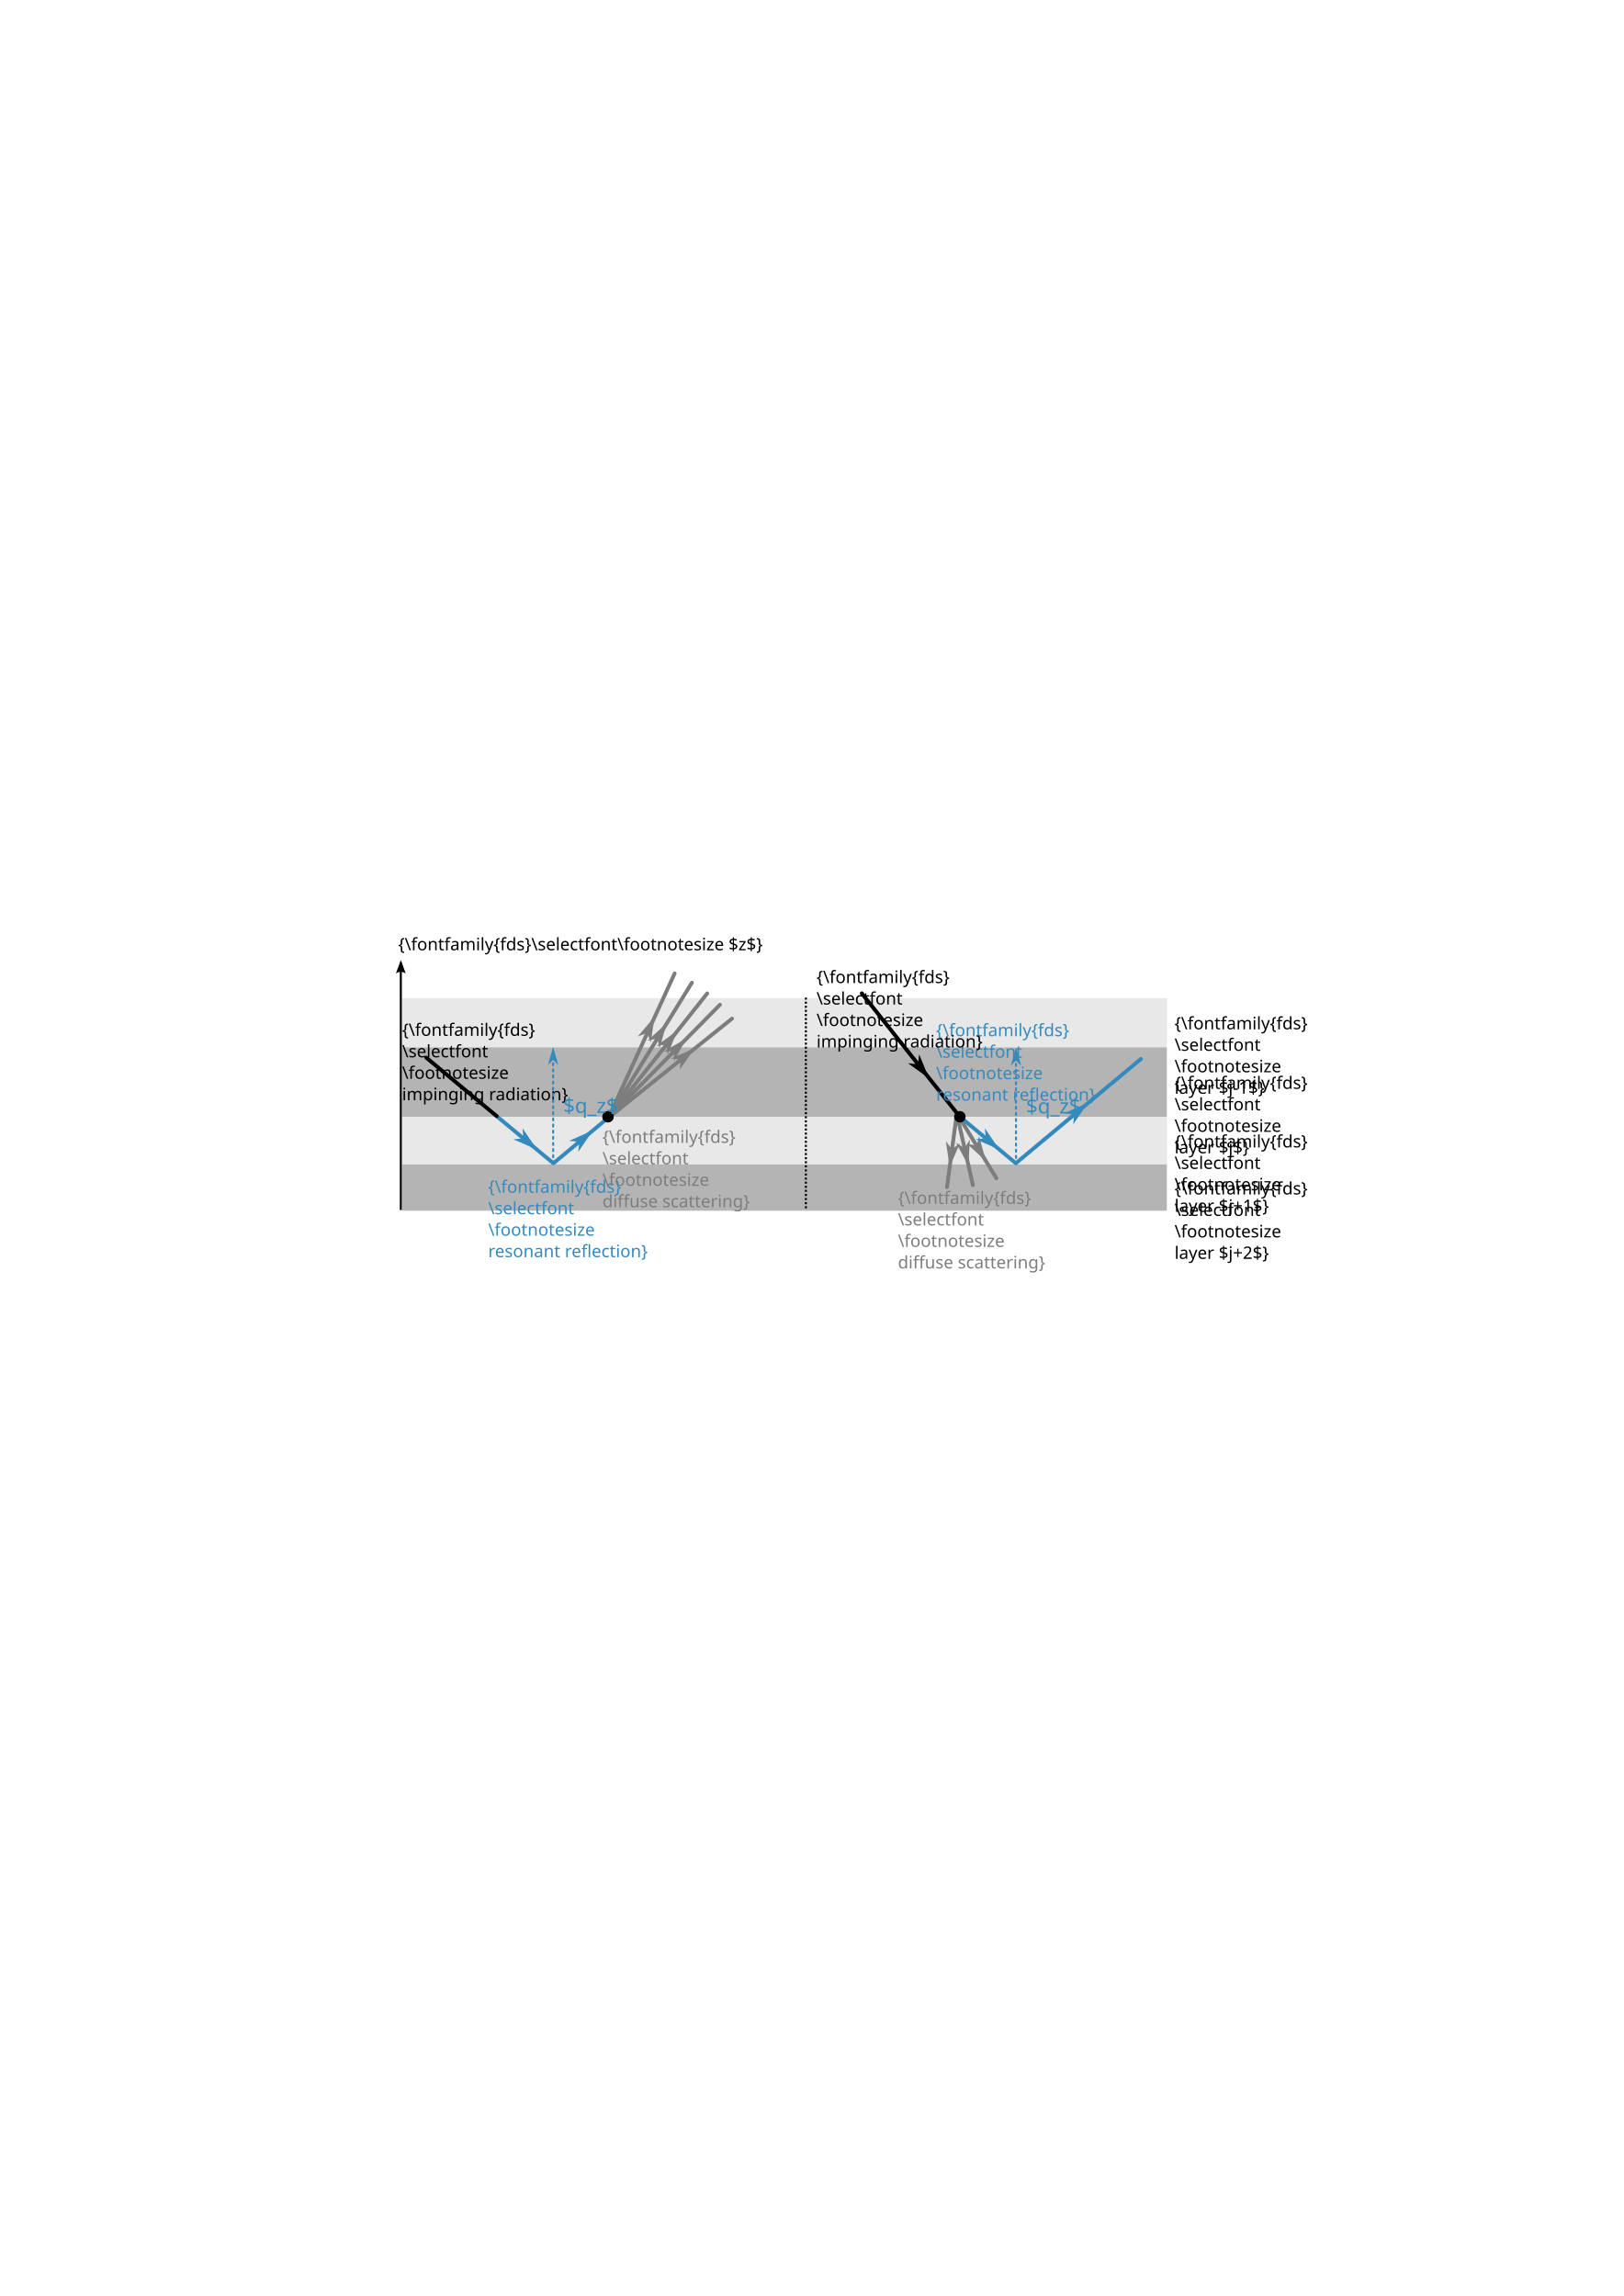
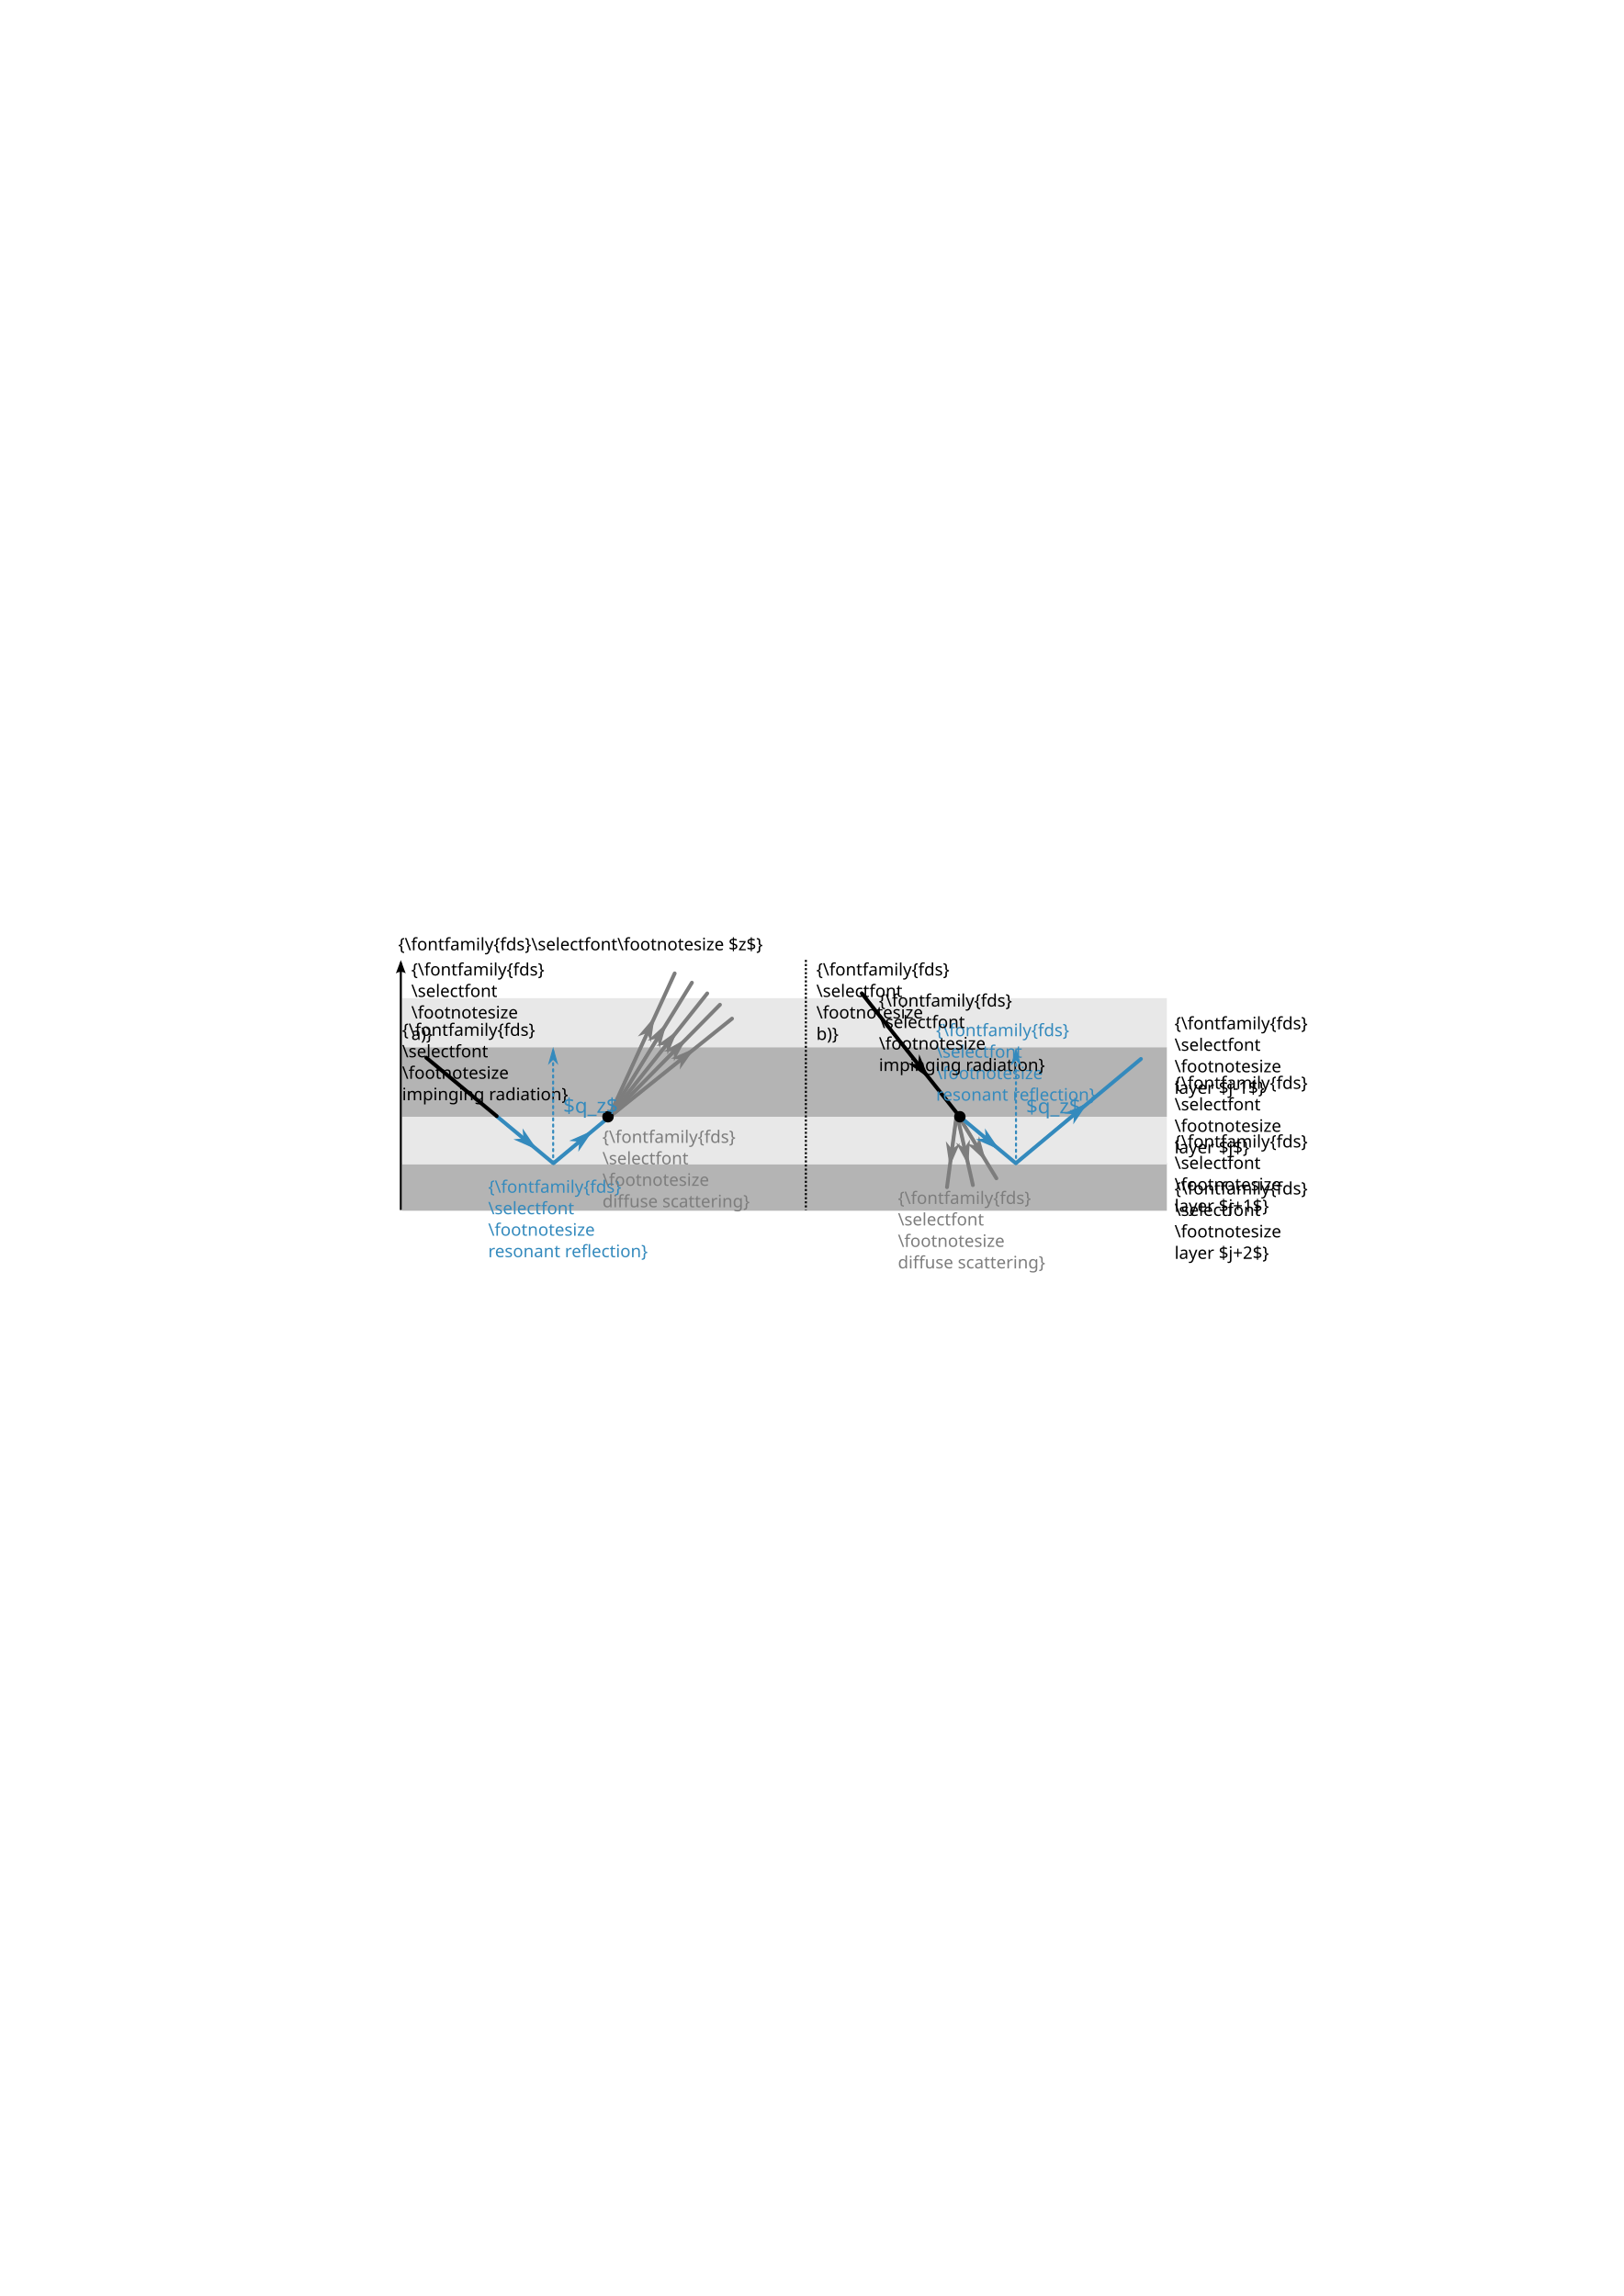
<svg xmlns="http://www.w3.org/2000/svg" width="210mm" height="297mm" id="svg4737" version="1.1">
  <defs id="defs4739">
    <marker style="overflow:visible" id="Arrow2Mstart" refX="0.0" refY="0.0" orient="auto">
      <path transform="scale(0.6) translate(0,0)" d="M 8.719,4.034 L -2.207,0.016 L 8.719,-4.002 C 6.973,-1.63 6.983,1.616 8.719,4.034 z " style="fill-rule:evenodd;stroke-width:0.625;stroke-linejoin:round" id="path3791" />
    </marker>
    <marker style="overflow:visible;" id="Arrow1Mend" refX="0.0" refY="0.0" orient="auto">
      <path transform="scale(0.4) rotate(180) translate(10,0)" style="fill-rule:evenodd;stroke:#000000;stroke-width:1.0pt;" d="M 0.0,0.0 L 5.0,-5.0 L -12.5,0.0 L 5.0,5.0 L 0.0,0.0 z " id="path3776" />
    </marker>
    <marker style="overflow:visible;" id="Arrow2Send" refX="0.0" refY="0.0" orient="auto">
      <path transform="scale(0.3) rotate(180) translate(-2.3,0)" d="M 8.719,4.034 L -2.207,0.016 L 8.719,-4.002 C 6.973,-1.63 6.983,1.616 8.719,4.034 z " style="fill-rule:evenodd;stroke-width:0.625;stroke-linejoin:round;" id="path3800" />
    </marker>
    <linearGradient id="linearGradient5473">
      <stop id="stop5475" offset="0" style="stop-color:#b4b4b4;stop-opacity:1;" />
      <stop id="stop5477" offset="1" style="stop-color:#646464;stop-opacity:0;" />
    </linearGradient>
    <linearGradient id="linearGradient5465">
      <stop id="stop5467" offset="0" style="stop-color:#646464;stop-opacity:1;" />
      <stop id="stop5469" offset="1" style="stop-color:#646464;stop-opacity:0;" />
    </linearGradient>
    <marker style="overflow:visible" id="StopM" refX="0.0" refY="0.0" orient="auto">
      <path transform="scale(0.4)" style="fill:none;fill-opacity:0.75;fill-rule:evenodd;stroke:#000000;stroke-width:1.0pt" d="M 0.0,5.65 L 0.0,-5.65" id="path4431" />
    </marker>
    <marker style="overflow:visible" id="StopS" refX="0.0" refY="0.0" orient="auto">
      <path transform="scale(0.2)" style="fill:none;fill-opacity:0.75;fill-rule:evenodd;stroke:#000000;stroke-width:1.0pt" d="M 0.0,5.65 L 0.0,-5.65" id="path4434" />
    </marker>
    <marker orient="auto" refY="0.0" refX="0.0" id="Arrow2Mend" style="overflow:visible;">
      <path id="path5670" style="fill-rule:evenodd;stroke-width:0.625;stroke-linejoin:round;" d="M 8.719,4.034 L -2.207,0.016 L 8.719,-4.002 C 6.973,-1.63 6.983,1.616 8.719,4.034 z " transform="scale(0.6) rotate(180) translate(0,0)" />
    </marker>
    <marker style="overflow:visible" id="TriangleOutL" refX="0.0" refY="0.0" orient="auto">
      <path transform="scale(0.8)" style="fill-rule:evenodd;stroke:#000000;stroke-width:1.0pt" d="M 5.77,0.0 L -2.88,5.0 L -2.88,-5.0 L 5.77,0.0 z " id="path5785" />
    </marker>
    <marker style="overflow:visible;" id="Arrow2Lend" refX="0.0" refY="0.0" orient="auto">
      <path transform="scale(1.1) rotate(180) translate(1,0)" d="M 8.719,4.034 L -2.207,0.016 L 8.719,-4.002 C 6.973,-1.63 6.983,1.616 8.719,4.034 z " style="fill-rule:evenodd;stroke-width:0.625;stroke-linejoin:round;" id="path5664" />
    </marker>
    <marker style="overflow:visible" id="Arrow1Mstart" refX="0.0" refY="0.0" orient="auto">
      <path transform="scale(0.4) translate(10,0)" style="fill-rule:evenodd;stroke:#000000;stroke-width:1.0pt" d="M 0.0,0.0 L 5.0,-5.0 L -12.5,0.0 L 5.0,5.0 L 0.0,0.0 z " id="path5649" />
    </marker>
    <marker orient="auto" refY="0" refX="0" id="Arrow1SstartZ" style="overflow:visible">
      <path id="path5296" d="M 0,0 5,-5 -12.5,0 5,5 0,0 z" style="fill:#a60628;fill-rule:evenodd;stroke:#a60628;stroke-width:1pt" transform="matrix(0.2,0,0,0.2,1.2,0)" />
    </marker>
    <marker orient="auto" refY="0" refX="0" id="Arrow1SstartZM" style="overflow:visible">
      <path id="path5308" d="M 0,0 5,-5 -12.5,0 5,5 0,0 z" style="stroke-width:1pt;stroke:#348abd;fill-rule:evenodd;fill:#348abd" transform="matrix(0.2,0,0,0.2,1.2,0)" />
    </marker>
    <marker orient="auto" refY="0" refX="0" id="Arrow1SstartZW" style="overflow:visible">
      <path id="path5448" d="M 0,0 5,-5 -12.5,0 5,5 0,0 z" style="stroke-width:1pt;stroke:#348abd;fill-rule:evenodd;fill:#348abd" transform="matrix(0.2,0,0,0.2,1.2,0)" />
    </marker>
    <marker orient="auto" refY="0" refX="0" id="Arrow1SstartZMV" style="overflow:visible">
      <path id="path5554" d="M 0,0 5,-5 -12.5,0 5,5 0,0 z" style="stroke:#a60628;stroke-width:1pt;fill:#a60628;fill-rule:evenodd" transform="matrix(0.2,0,0,0.2,1.2,0)" />
    </marker>
    <marker orient="auto" refY="0" refX="0" id="Arrow1SstartZp" style="overflow:visible">
      <path id="path5557" d="M 0,0 5,-5 -12.5,0 5,5 0,0 z" style="stroke-width:1pt;stroke:#348abd;fill-rule:evenodd;fill:#348abd" transform="matrix(0.2,0,0,0.2,1.2,0)" />
    </marker>
    <marker orient="auto" refY="0" refX="0" id="Arrow1SstartZMt" style="overflow:visible">
      <path id="path5560" d="M 0,0 5,-5 -12.5,0 5,5 0,0 z" style="stroke:#a60628;stroke-width:1pt;fill:#a60628;fill-rule:evenodd" transform="matrix(0.2,0,0,0.2,1.2,0)" />
    </marker>
    <marker orient="auto" refY="0" refX="0" id="Arrow1SstartZq" style="overflow:visible">
      <path id="path5563" d="M 0,0 5,-5 -12.5,0 5,5 0,0 z" style="stroke-width:1pt;stroke:#348abd;fill-rule:evenodd;fill:#348abd" transform="matrix(0.2,0,0,0.2,1.2,0)" />
    </marker>
    <marker style="overflow:visible" id="Arrow1Mstartj" refX="0.0" refY="0.0" orient="auto">
      <path transform="scale(0.4) translate(10,0)" style="stroke:#a60628;stroke-width:1.0pt;fill:#a60628;fill-rule:evenodd" d="M 0.0,0.0 L 5.0,-5.0 L -12.5,0.0 L 5.0,5.0 L 0.0,0.0 z " id="path9540" />
    </marker>
    <marker style="overflow:visible" id="Arrow1MstartS" refX="0.0" refY="0.0" orient="auto">
      <path transform="scale(0.4) translate(10,0)" style="stroke:#a60628;stroke-width:1.0pt;fill:#a60628;fill-rule:evenodd" d="M 0.0,0.0 L 5.0,-5.0 L -12.5,0.0 L 5.0,5.0 L 0.0,0.0 z " id="path10669" />
    </marker>
    <marker style="overflow:visible" id="Arrow1MstartSQ" refX="0.0" refY="0.0" orient="auto">
      <path transform="scale(0.4) translate(10,0)" style="fill-rule:evenodd;stroke:#348abd;stroke-width:1.0pt;fill:#348abd" d="M 0.0,0.0 L 5.0,-5.0 L -12.5,0.0 L 5.0,5.0 L 0.0,0.0 z " id="path10838" />
    </marker>
    <marker style="overflow:visible" id="Arrow1MstartSw" refX="0.0" refY="0.0" orient="auto">
      <path transform="scale(0.4) translate(10,0)" style="fill-rule:evenodd;stroke:#348abd;stroke-width:1.0pt;fill:#348abd" d="M 0.0,0.0 L 5.0,-5.0 L -12.5,0.0 L 5.0,5.0 L 0.0,0.0 z " id="path10977" />
    </marker>
    <marker style="overflow:visible" id="Arrow1MstartSQw" refX="0.0" refY="0.0" orient="auto">
      <path transform="scale(0.4) translate(10,0)" style="stroke:#a60628;stroke-width:1.0pt;fill:#a60628;fill-rule:evenodd" d="M 0.0,0.0 L 5.0,-5.0 L -12.5,0.0 L 5.0,5.0 L 0.0,0.0 z " id="path11154" />
    </marker>
    <marker style="overflow:visible" id="Arrow1MstartSwe" refX="0.0" refY="0.0" orient="auto">
      <path transform="scale(0.4) translate(10,0)" style="stroke:#a60628;stroke-width:1.0pt;fill:#a60628;fill-rule:evenodd" d="M 0.0,0.0 L 5.0,-5.0 L -12.5,0.0 L 5.0,5.0 L 0.0,0.0 z " id="path11157" />
    </marker>
    <marker style="overflow:visible" id="Arrow1MstartS2" refX="0.0" refY="0.0" orient="auto">
      <path transform="scale(0.4) translate(10,0)" style="fill-rule:evenodd;stroke:#348abd;stroke-width:1.0pt;fill:#348abd" d="M 0.0,0.0 L 5.0,-5.0 L -12.5,0.0 L 5.0,5.0 L 0.0,0.0 z " id="path11319" />
    </marker>
    <marker style="overflow:visible" id="Arrow1MstartSU" refX="0.0" refY="0.0" orient="auto">
      <path transform="scale(0.4) translate(10,0)" style="fill-rule:evenodd;stroke:#348abd;stroke-width:1.0pt;fill:#348abd" d="M 0.0,0.0 L 5.0,-5.0 L -12.5,0.0 L 5.0,5.0 L 0.0,0.0 z " id="path11322" />
    </marker>
    <marker style="overflow:visible" id="Arrow1MstartSwe-5" refX="0" refY="0" orient="auto">
      <path transform="matrix(0.4,0,0,0.4,4,0)" style="fill:#a60628;fill-rule:evenodd;stroke:#a60628;stroke-width:1pt" d="M 0,0 5,-5 -12.5,0 5,5 0,0 z" id="path11157-5" />
    </marker>
    <marker style="overflow:visible" id="Arrow1MstartSwz" refX="0.0" refY="0.0" orient="auto">
      <path transform="scale(0.4) translate(10,0)" style="stroke:#000000;stroke-width:1.0pt;fill:#000000;fill-rule:evenodd" d="M 0.0,0.0 L 5.0,-5.0 L -12.5,0.0 L 5.0,5.0 L 0.0,0.0 z " id="path4773" />
    </marker>
    <marker style="overflow:visible" id="Arrow1MstartSwE" refX="0.0" refY="0.0" orient="auto">
      <path transform="scale(0.4) translate(10,0)" style="stroke:#000000;stroke-width:1.0pt;fill:#000000;fill-rule:evenodd" d="M 0.0,0.0 L 5.0,-5.0 L -12.5,0.0 L 5.0,5.0 L 0.0,0.0 z " id="path4776" />
    </marker>
    <marker style="overflow:visible" id="Arrow1MstartSwzt" refX="0.0" refY="0.0" orient="auto">
      <path transform="scale(0.4) translate(10,0)" style="fill-rule:evenodd;stroke:#7d7d7d;stroke-width:1.0pt;fill:#7d7d7d" d="M 0.0,0.0 L 5.0,-5.0 L -12.5,0.0 L 5.0,5.0 L 0.0,0.0 z " id="path5037" />
    </marker>
    <marker style="overflow:visible" id="Arrow1MstartSwEw" refX="0.0" refY="0.0" orient="auto">
      <path transform="scale(0.4) translate(10,0)" style="fill-rule:evenodd;stroke:#7d7d7d;stroke-width:1.0pt;fill:#7d7d7d" d="M 0.0,0.0 L 5.0,-5.0 L -12.5,0.0 L 5.0,5.0 L 0.0,0.0 z " id="path5040" />
    </marker>
    <marker style="overflow:visible" id="Arrow1MstartSL" refX="0.0" refY="0.0" orient="auto">
      <path transform="scale(0.4) translate(10,0)" style="fill-rule:evenodd;stroke:#000000;stroke-width:1.0pt;fill:#000000" d="M 0.0,0.0 L 5.0,-5.0 L -12.5,0.0 L 5.0,5.0 L 0.0,0.0 z " id="path5323" />
    </marker>
    <marker style="overflow:visible" id="Arrow1MstartSLQ" refX="0.0" refY="0.0" orient="auto">
      <path transform="scale(0.4) translate(10,0)" style="stroke:#7d7d7d;stroke-width:1.0pt;fill:#7d7d7d;fill-rule:evenodd" d="M 0.0,0.0 L 5.0,-5.0 L -12.5,0.0 L 5.0,5.0 L 0.0,0.0 z " id="path5622" />
    </marker>
    <marker style="overflow:visible" id="Arrow1MstartSLr" refX="0.0" refY="0.0" orient="auto">
      <path transform="scale(0.4) translate(10,0)" style="stroke:#7d7d7d;stroke-width:1.0pt;fill:#7d7d7d;fill-rule:evenodd" d="M 0.0,0.0 L 5.0,-5.0 L -12.5,0.0 L 5.0,5.0 L 0.0,0.0 z " id="path5625" />
    </marker>
    <marker style="overflow:visible" id="Arrow1MstartSLg" refX="0.0" refY="0.0" orient="auto">
      <path transform="scale(0.4) translate(10,0)" style="stroke:#7d7d7d;stroke-width:1.0pt;fill:#7d7d7d;fill-rule:evenodd" d="M 0.0,0.0 L 5.0,-5.0 L -12.5,0.0 L 5.0,5.0 L 0.0,0.0 z " id="path5628" />
    </marker>
    <marker style="overflow:visible" id="Arrow1MstartSLt" refX="0.0" refY="0.0" orient="auto">
      <path transform="scale(0.4) translate(10,0)" style="stroke:#7d7d7d;stroke-width:1.0pt;fill:#7d7d7d;fill-rule:evenodd" d="M 0.0,0.0 L 5.0,-5.0 L -12.5,0.0 L 5.0,5.0 L 0.0,0.0 z " id="path5896" />
    </marker>
    <marker style="overflow:visible" id="Arrow1MstartSwU" refX="0.0" refY="0.0" orient="auto">
      <path transform="scale(0.4) translate(10,0)" style="stroke:#7d7d7d;stroke-width:1.0pt;fill:#7d7d7d;fill-rule:evenodd" d="M 0.0,0.0 L 5.0,-5.0 L -12.5,0.0 L 5.0,5.0 L 0.0,0.0 z " id="path6223" />
    </marker>
    <marker style="overflow:visible" id="Arrow1MstartSwT" refX="0.0" refY="0.0" orient="auto">
      <path transform="scale(0.4) translate(10,0)" style="stroke:#7d7d7d;stroke-width:1.0pt;fill:#7d7d7d;fill-rule:evenodd" d="M 0.0,0.0 L 5.0,-5.0 L -12.5,0.0 L 5.0,5.0 L 0.0,0.0 z " id="path6226" />
    </marker>
    <marker style="overflow:visible" id="Arrow1MstartSwm" refX="0.0" refY="0.0" orient="auto">
      <path transform="scale(0.4) translate(10,0)" style="stroke:#7d7d7d;stroke-width:1.0pt;fill:#7d7d7d;fill-rule:evenodd" d="M 0.0,0.0 L 5.0,-5.0 L -12.5,0.0 L 5.0,5.0 L 0.0,0.0 z " id="path6229" />
    </marker>
    <marker style="overflow:visible" id="Arrow1MstartSwEK" refX="0.0" refY="0.0" orient="auto">
      <path transform="scale(0.4) translate(10,0)" style="stroke:#7d7d7d;stroke-width:1.0pt;fill:#7d7d7d;fill-rule:evenodd" d="M 0.0,0.0 L 5.0,-5.0 L -12.5,0.0 L 5.0,5.0 L 0.0,0.0 z " id="path6232" />
    </marker>
    <marker style="overflow:visible" id="Arrow1MstartSLE" refX="0.0" refY="0.0" orient="auto">
      <path transform="scale(0.4) translate(10,0)" style="stroke:#7d7d7d;stroke-width:1.0pt;fill:#7d7d7d;fill-rule:evenodd" d="M 0.0,0.0 L 5.0,-5.0 L -12.5,0.0 L 5.0,5.0 L 0.0,0.0 z " id="path6545" />
    </marker>
    <marker style="overflow:visible" id="Arrow1MstartSLv" refX="0.0" refY="0.0" orient="auto">
      <path transform="scale(0.4) translate(10,0)" style="stroke:#7d7d7d;stroke-width:1.0pt;fill:#7d7d7d;fill-rule:evenodd" d="M 0.0,0.0 L 5.0,-5.0 L -12.5,0.0 L 5.0,5.0 L 0.0,0.0 z " id="path6548" />
    </marker>
    <marker style="overflow:visible" id="Arrow1MstartSLT" refX="0.0" refY="0.0" orient="auto">
      <path transform="scale(0.4) translate(10,0)" style="stroke:#7d7d7d;stroke-width:1.0pt;fill:#7d7d7d;fill-rule:evenodd" d="M 0.0,0.0 L 5.0,-5.0 L -12.5,0.0 L 5.0,5.0 L 0.0,0.0 z " id="path6551" />
    </marker>
    <marker style="overflow:visible" id="Arrow1MstartSLu" refX="0.0" refY="0.0" orient="auto">
      <path transform="scale(0.4) translate(10,0)" style="stroke:#7d7d7d;stroke-width:1.0pt;fill:#7d7d7d;fill-rule:evenodd" d="M 0.0,0.0 L 5.0,-5.0 L -12.5,0.0 L 5.0,5.0 L 0.0,0.0 z " id="path6554" />
    </marker>
    <marker style="overflow:visible" id="Arrow1MstartSLp" refX="0.0" refY="0.0" orient="auto">
      <path transform="scale(0.4) translate(10,0)" style="stroke:#7d7d7d;stroke-width:1.0pt;fill:#7d7d7d;fill-rule:evenodd" d="M 0.0,0.0 L 5.0,-5.0 L -12.5,0.0 L 5.0,5.0 L 0.0,0.0 z " id="path6939" />
    </marker>
  </defs>
  <g id="layer1">
    <rect y="568.693" x="196.545" height="23.238" width="373.837" id="rect5267" style="fill:#b4b4b4;fill-opacity:1;fill-rule:evenodd;stroke:none" />
    <rect y="546.007" x="196.545" height="23.305" width="373.837" id="rect4146" style="fill:#e8e8e8;fill-opacity:1;fill-rule:evenodd;stroke:none" />
    <rect style="fill:#b4b4b4;fill-opacity:1;fill-rule:evenodd;stroke:none" id="rect11504" width="373.837" height="34.077" x="196.545" y="511.93" />
    <rect style="fill:#e8e8e8;fill-opacity:1;fill-rule:evenodd;stroke:none" id="rect9561" width="373.837" height="24.012" x="196.545" y="488.007" />
    <path style="fill:none;stroke:#000000;stroke-width:1;stroke-linecap:butt;stroke-linejoin:miter;stroke-miterlimit:4;stroke-opacity:1;stroke-dasharray:none;marker-start:url(#Arrow2Mstart);marker-end:none" d="m 195.929,470.708 0,120.881" id="path6700" />
    <path id="path7563" d="m 297.422,546.357 -26.783,22.291" style="fill:none;stroke:#348abd;stroke-width:1.875;stroke-linecap:round;stroke-linejoin:miter;stroke-miterlimit:4;stroke-opacity:1;stroke-dasharray:none;marker-start:none;marker-mid:none;marker-end:none" />
    <path style="fill:none;stroke:#348abd;stroke-width:1.375;stroke-linecap:round;stroke-linejoin:miter;stroke-miterlimit:4;stroke-opacity:1;stroke-dasharray:none;marker-start:url(#Arrow1MstartSw);marker-mid:none;marker-end:none" d="m 287.765,554.355 -17.36,14.448" id="path7565" />
    <path style="fill:none;stroke:#348abd;stroke-width:1.875;stroke-linecap:round;stroke-linejoin:miter;stroke-miterlimit:4;stroke-opacity:1;stroke-dasharray:none;marker-start:none;marker-mid:none;marker-end:none" d="m 270.177,568.459 -27.409,-22.783" id="path7569" />
    <path id="path7571" d="M 260.515,560.401 242.842,545.722" style="fill:none;stroke:#348abd;stroke-width:1.375;stroke-linecap:round;stroke-linejoin:miter;stroke-miterlimit:4;stroke-opacity:1;stroke-dasharray:none;marker-start:url(#Arrow1MstartSw);marker-mid:none;marker-end:none" />
    <path style="fill:none;stroke:#000000;stroke-width:1.875;stroke-linecap:round;stroke-linejoin:miter;stroke-miterlimit:4;stroke-opacity:1;stroke-dasharray:none;marker-start:none;marker-mid:none;marker-end:none" d="m 468.704,545.412 -47.408,-59.707" id="path7539" />
    <path id="path7541" d="M 452.448,525.089 421.182,485.434" style="fill:none;stroke:#000000;stroke-width:1.375;stroke-linecap:round;stroke-linejoin:miter;stroke-miterlimit:4;stroke-opacity:1;stroke-dasharray:none;marker-start:url(#Arrow1MstartSL);marker-mid:none;marker-end:none" />
-     <path style="fill:none;stroke:#000000;stroke-width:1;stroke-linecap:butt;stroke-linejoin:miter;stroke-miterlimit:4;stroke-opacity:1;stroke-dasharray:1, 1;stroke-dashoffset:0;marker-start:none;marker-end:none" d="m 393.929,487.721 0,103.868" id="path9873" />
+     <path style="fill:none;stroke:#000000;stroke-width:1;stroke-linecap:butt;stroke-linejoin:miter;stroke-miterlimit:4;stroke-opacity:1;stroke-dasharray:1, 1;stroke-dashoffset:0;marker-start:none;marker-end:none" d="m 393.929,469.31 0,122.28" id="path9873" />
    <text id="text9917" y="464.591" x="194.639" style="font-size:8.402px;font-style:normal;font-variant:normal;font-weight:normal;font-stretch:normal;text-align:start;line-height:125%;letter-spacing:0px;word-spacing:0px;writing-mode:lr-tb;text-anchor:start;fill:#000000;fill-opacity:1;stroke:none;font-family:Sans;-inkscape-font-specification:Sans" xml:space="preserve">
      <tspan y="464.591" x="194.639" id="tspan9925">{\fontfamily{fds}\selectfont\footnotesize $z$}</tspan>
    </text>
    <text xml:space="preserve" style="font-size:8.402px;font-style:normal;font-variant:normal;font-weight:normal;font-stretch:normal;text-align:start;line-height:125%;letter-spacing:0px;word-spacing:0px;writing-mode:lr-tb;text-anchor:start;fill:#000000;fill-opacity:1;stroke:none;font-family:Sans;-inkscape-font-specification:Sans" x="574.147" y="583.967" id="text5219">
      <tspan x="574.147" y="583.967" id="tspan5221">{\fontfamily{fds}</tspan>
      <tspan x="574.147" y="594.469" id="tspan5223">\selectfont</tspan>
      <tspan x="574.147" y="604.971" id="tspan5225">\footnotesize</tspan>
      <tspan x="574.147" y="615.473" id="tspan5227">layer $j+2$}</tspan>
    </text>
    <text id="text10033" y="503.235" x="574.147" style="font-size:8.402px;font-style:normal;font-variant:normal;font-weight:normal;font-stretch:normal;text-align:start;line-height:125%;letter-spacing:0px;word-spacing:0px;writing-mode:lr-tb;text-anchor:start;fill:#000000;fill-opacity:1;stroke:none;font-family:Sans;-inkscape-font-specification:Sans" xml:space="preserve">
      <tspan id="tspan10035" y="503.235" x="574.147">{\fontfamily{fds}</tspan>
      <tspan id="tspan10037" y="513.738" x="574.147">\selectfont</tspan>
      <tspan id="tspan10039" y="524.24" x="574.147">\footnotesize</tspan>
      <tspan id="tspan10041" y="534.742" x="574.147">layer $j-1$}</tspan>
    </text>
    <text xml:space="preserve" style="font-size:8.402px;font-style:normal;font-variant:normal;font-weight:normal;font-stretch:normal;text-align:start;line-height:125%;letter-spacing:0px;word-spacing:0px;writing-mode:lr-tb;text-anchor:start;fill:#000000;fill-opacity:1;stroke:none;font-family:Sans;-inkscape-font-specification:Sans" x="574.147" y="532.348" id="text10043">
      <tspan x="574.147" y="532.348" id="tspan10045">{\fontfamily{fds}</tspan>
      <tspan x="574.147" y="542.85" id="tspan10047">\selectfont</tspan>
      <tspan x="574.147" y="553.352" id="tspan10049">\footnotesize</tspan>
      <tspan x="574.147" y="563.854" id="tspan10051">layer $j$}</tspan>
    </text>
    <text id="text10053" y="560.986" x="574.147" style="font-size:8.402px;font-style:normal;font-variant:normal;font-weight:normal;font-stretch:normal;text-align:start;line-height:125%;letter-spacing:0px;word-spacing:0px;writing-mode:lr-tb;text-anchor:start;fill:#000000;fill-opacity:1;stroke:none;font-family:Sans;-inkscape-font-specification:Sans" xml:space="preserve">
      <tspan id="tspan10055" y="560.986" x="574.147">{\fontfamily{fds}</tspan>
      <tspan id="tspan10057" y="571.488" x="574.147">\selectfont</tspan>
      <tspan id="tspan10059" y="581.99" x="574.147">\footnotesize</tspan>
      <tspan id="tspan10061" y="592.492" x="574.147">layer $j+1$}</tspan>
    </text>
    <path style="stroke-linejoin:miter;marker-end:none;stroke-opacity:1;marker-start:none;stroke:#7d7d7d;stroke-linecap:round;stroke-miterlimit:4;stroke-dasharray:none;stroke-width:1.875;marker-mid:none;fill:none" d="m 351.93,491.217 -53.536,54.28" id="path6091" />
    <path id="path6093" d="m 333.589,509.681 -35.338,36.074" style="stroke-linejoin:miter;marker-end:none;stroke-opacity:1;marker-start:url(#Arrow1MstartSLu);stroke:#7d7d7d;stroke-linecap:round;stroke-miterlimit:4;stroke-dasharray:none;stroke-width:1.375;marker-mid:none;fill:none" />
    <path id="path6097" d="m 338.214,480.442 -40.055,64.87" style="stroke-linejoin:miter;marker-end:none;stroke-opacity:1;marker-start:none;stroke:#7d7d7d;stroke-linecap:round;stroke-miterlimit:4;stroke-dasharray:none;stroke-width:1.875;marker-mid:none;fill:none" />
    <path style="stroke-linejoin:miter;marker-end:none;stroke-opacity:1;marker-start:url(#Arrow1MstartSLT);stroke:#7d7d7d;stroke-linecap:round;stroke-miterlimit:4;stroke-dasharray:none;stroke-width:1.375;marker-mid:none;fill:none" d="m 324.462,502.537 -26.384,43.058" id="path6099" />
    <path style="stroke-linejoin:miter;marker-end:none;stroke-opacity:1;marker-start:none;stroke:#7d7d7d;stroke-linecap:round;stroke-miterlimit:4;stroke-dasharray:none;stroke-width:1.875;marker-mid:none;fill:none" d="m 329.796,475.896 -31.763,69.308" id="path6103" />
    <path id="path6105" d="m 318.869,499.516 -20.882,45.978" style="stroke-linejoin:miter;marker-end:none;stroke-opacity:1;marker-start:url(#Arrow1MstartSLv);stroke:#7d7d7d;stroke-linecap:round;stroke-miterlimit:4;stroke-dasharray:none;stroke-width:1.375;marker-mid:none;fill:none" />
    <path id="path6109" d="m 357.829,498.007 -59.457,47.721" style="stroke-linejoin:miter;marker-end:none;stroke-opacity:1;marker-start:none;stroke:#7d7d7d;stroke-linecap:round;stroke-miterlimit:4;stroke-dasharray:none;stroke-width:1.875;marker-mid:none;fill:none" />
    <path style="stroke-linejoin:miter;marker-end:none;stroke-opacity:1;marker-start:url(#Arrow1MstartSLE);stroke:#7d7d7d;stroke-linecap:round;stroke-miterlimit:4;stroke-dasharray:none;stroke-width:1.375;marker-mid:none;fill:none" d="m 337.474,514.224 -39.274,31.743" id="path6111" />
    <g id="g5531">
      <path style="stroke-linejoin:miter;marker-end:none;stroke-opacity:1;marker-start:none;stroke:#7d7d7d;stroke-linecap:round;stroke-miterlimit:4;stroke-dasharray:none;stroke-width:1.875;marker-mid:none;fill:none" d="m 345.704,485.684 -47.408,59.707" id="path5527" />
      <path id="path5529" d="m 329.448,506.008 -31.266,39.655" style="stroke-linejoin:miter;marker-end:none;stroke-opacity:1;marker-start:url(#Arrow1MstartSLp);stroke:#7d7d7d;stroke-linecap:round;stroke-miterlimit:4;stroke-dasharray:none;stroke-width:1.375;marker-mid:none;fill:none" />
    </g>
    <path transform="translate(-56,0.4419417)" d="m 355.498,545.543 a 2.298,2.298 0 1 1 -4.596,0 2.298,2.298 0 1 1 4.596,0 z" id="path7537" style="fill:#000000;fill-opacity:1;stroke:#000000;stroke-opacity:1" />
    <path style="fill:none;stroke:#7d7d7d;stroke-width:1.875;stroke-linecap:round;stroke-linejoin:miter;stroke-miterlimit:4;stroke-opacity:1;stroke-dasharray:none;marker-start:none;marker-mid:none;marker-end:none" d="m 487.065,576.084 -18.079,-29.788" id="path6115" />
    <path id="path6117" d="M 480.534,565.381 468.816,546.073" style="fill:none;stroke:#7d7d7d;stroke-width:1.375;stroke-linecap:round;stroke-linejoin:miter;stroke-miterlimit:4;stroke-opacity:1;stroke-dasharray:none;marker-start:url(#Arrow1MstartSwU);marker-mid:none;marker-end:none" />
    <path style="fill:none;stroke:#7d7d7d;stroke-width:1.875;stroke-linecap:round;stroke-linejoin:miter;stroke-miterlimit:4;stroke-opacity:1;stroke-dasharray:none;marker-start:none;marker-mid:none;marker-end:none" d="m 475.566,579.401 -7.66,-33.993" id="path6127" />
    <path id="path6129" d="m 472.781,567.176 -4.965,-22.033" style="fill:none;stroke:#7d7d7d;stroke-width:1.375;stroke-linecap:round;stroke-linejoin:miter;stroke-miterlimit:4;stroke-opacity:1;stroke-dasharray:none;marker-start:url(#Arrow1MstartSwEK);marker-mid:none;marker-end:none" />
    <path id="path6133" d="m 462.912,580.42 4.658,-35.005" style="fill:none;stroke:#7d7d7d;stroke-width:1.875;stroke-linecap:round;stroke-linejoin:miter;stroke-miterlimit:4;stroke-opacity:1;stroke-dasharray:none;marker-start:none;marker-mid:none;marker-end:none" />
    <path style="fill:none;stroke:#7d7d7d;stroke-width:1.375;stroke-linecap:round;stroke-linejoin:miter;stroke-miterlimit:4;stroke-opacity:1;stroke-dasharray:none;marker-start:url(#Arrow1MstartSwT);marker-mid:none;marker-end:none" d="m 464.558,567.827 3.019,-22.689" id="path6135" />
    <g id="g7511" transform="translate(165.75,6.5)">
      <path id="path7513" d="m 391.966,511.219 -61.077,50.929" style="fill:none;stroke:#348abd;stroke-width:1.875;stroke-linecap:round;stroke-linejoin:miter;stroke-miterlimit:4;stroke-opacity:1;stroke-dasharray:none;marker-start:none;marker-mid:none;marker-end:none" />
      <path style="fill:none;stroke:#348abd;stroke-width:1.375;stroke-linecap:round;stroke-linejoin:miter;stroke-miterlimit:4;stroke-opacity:1;stroke-dasharray:none;marker-start:url(#Arrow1MstartSw);marker-mid:none;marker-end:none" d="m 363.925,534.42 -33.27,27.883" id="path7515" />
    </g>
    <g id="g7517" transform="matrix(1,0,0,-1,138.5,1108.256)">
      <path style="fill:none;stroke:#348abd;stroke-width:1.875;stroke-linecap:round;stroke-linejoin:miter;stroke-miterlimit:4;stroke-opacity:1;stroke-dasharray:none;marker-start:none;marker-mid:none;marker-end:none" d="m 357.672,539.857 -26.783,22.291" id="path7519" />
      <path id="path7521" d="m 348.015,547.855 -17.36,14.448" style="fill:none;stroke:#348abd;stroke-width:1.375;stroke-linecap:round;stroke-linejoin:miter;stroke-miterlimit:4;stroke-opacity:1;stroke-dasharray:none;marker-start:url(#Arrow1MstartSw);marker-mid:none;marker-end:none" />
    </g>
    <path style="fill:#000000;fill-opacity:1;stroke:#000000;stroke-opacity:1" id="path7547" d="m 355.498,545.543 a 2.298,2.298 0 1 1 -4.596,0 2.298,2.298 0 1 1 4.596,0 z" transform="translate(116,0.4419417)" />
    <text xml:space="preserve" style="font-size:8.402px;font-style:normal;font-variant:normal;font-weight:normal;font-stretch:normal;text-align:start;line-height:125%;letter-spacing:0px;word-spacing:0px;writing-mode:lr-tb;text-anchor:start;fill:#348abd;fill-opacity:1;stroke:none;font-family:Sans;-inkscape-font-specification:Sans" x="238.625" y="583.139" id="text6773">
      <tspan x="238.625" y="583.139" id="tspan6775">{\fontfamily{fds}</tspan>
      <tspan x="238.625" y="593.641" id="tspan6777">\selectfont</tspan>
      <tspan x="238.625" y="604.143" id="tspan6779">\footnotesize</tspan>
      <tspan x="238.625" y="614.645" id="tspan6781">resonant reflection}</tspan>
    </text>
    <text id="text6783" y="558.743" x="294.486" style="font-size:8.402px;font-style:normal;font-variant:normal;font-weight:normal;font-stretch:normal;text-align:start;line-height:125%;letter-spacing:0px;word-spacing:0px;writing-mode:lr-tb;text-anchor:start;fill:#7d7d7d;fill-opacity:1;stroke:none;font-family:Sans;-inkscape-font-specification:Sans" xml:space="preserve">
      <tspan id="tspan6785" y="558.743" x="294.486">{\fontfamily{fds}</tspan>
      <tspan id="tspan6787" y="569.245" x="294.486">\selectfont</tspan>
      <tspan id="tspan6789" y="579.748" x="294.486">\footnotesize</tspan>
      <tspan id="tspan6791" y="590.25" x="294.486">diffuse scattering}</tspan>
    </text>
    <text id="text6793" y="506.605" x="457.575" style="font-size:8.402px;font-style:normal;font-variant:normal;font-weight:normal;font-stretch:normal;text-align:start;line-height:125%;letter-spacing:0px;word-spacing:0px;writing-mode:lr-tb;text-anchor:start;fill:#348abd;fill-opacity:1;stroke:none;font-family:Sans;-inkscape-font-specification:Sans" xml:space="preserve">
      <tspan id="tspan6795" y="506.605" x="457.575">{\fontfamily{fds}</tspan>
      <tspan id="tspan6797" y="517.107" x="457.575">\selectfont</tspan>
      <tspan id="tspan6799" y="527.609" x="457.575">\footnotesize</tspan>
      <tspan id="tspan6801" y="538.111" x="457.575">resonant reflection}</tspan>
    </text>
    <text id="text6823" y="506.418" x="196.552" style="font-size:8.402px;font-style:normal;font-variant:normal;font-weight:normal;font-stretch:normal;text-align:start;line-height:125%;letter-spacing:0px;word-spacing:0px;writing-mode:lr-tb;text-anchor:start;fill:#000000;fill-opacity:1;stroke:none;font-family:Sans;-inkscape-font-specification:Sans" xml:space="preserve">
      <tspan id="tspan6825" y="506.418" x="196.552">{\fontfamily{fds}</tspan>
      <tspan id="tspan6827" y="516.92" x="196.552">\selectfont</tspan>
      <tspan id="tspan6829" y="527.422" x="196.552">\footnotesize</tspan>
      <tspan id="tspan6831" y="537.924" x="196.552">impinging radiation}</tspan>
    </text>
-     <text xml:space="preserve" style="font-size:8.402px;font-style:normal;font-variant:normal;font-weight:normal;font-stretch:normal;text-align:start;line-height:125%;letter-spacing:0px;word-spacing:0px;writing-mode:lr-tb;text-anchor:start;fill:#000000;fill-opacity:1;stroke:none;font-family:Sans;-inkscape-font-specification:Sans" x="399.138" y="480.608" id="text6833">
-       <tspan x="399.138" y="480.608" id="tspan6835">{\fontfamily{fds}</tspan>
-       <tspan x="399.138" y="491.11" id="tspan6837">\selectfont</tspan>
-       <tspan x="399.138" y="501.612" id="tspan6839">\footnotesize</tspan>
-       <tspan x="399.138" y="512.114" id="tspan6841">impinging radiation}</tspan>
+     <text xml:space="preserve" style="font-size:8.402px;font-style:normal;font-variant:normal;font-weight:normal;font-stretch:normal;text-align:start;line-height:125%;letter-spacing:0px;word-spacing:0px;writing-mode:lr-tb;text-anchor:start;fill:#000000;fill-opacity:1;stroke:none;font-family:Sans;-inkscape-font-specification:Sans" x="429.638" y="492.108" id="text6833">
+       <tspan x="429.638" y="492.108" id="tspan6835">{\fontfamily{fds}</tspan>
+       <tspan x="429.638" y="502.61" id="tspan6837">\selectfont</tspan>
+       <tspan x="429.638" y="513.112" id="tspan6839">\footnotesize</tspan>
+       <tspan x="429.638" y="523.614" id="tspan6841">impinging radiation}</tspan>
    </text>
    <path id="path6843" d="M 242.777,545.666 208.387,517.105" style="fill:none;stroke:#000000;stroke-width:1.875;stroke-linecap:round;stroke-linejoin:miter;stroke-miterlimit:4;stroke-opacity:1;stroke-dasharray:none;marker-start:none;marker-mid:none;marker-end:none" />
    <path id="path7214" d="m 270.375,513.784 0.031,54.96" style="fill:none;stroke:#348abd;stroke-width:1;stroke-linecap:round;stroke-linejoin:miter;stroke-miterlimit:4;stroke-opacity:1;stroke-dasharray:1, 2;stroke-dashoffset:0;marker-start:url(#Arrow1MstartSw);marker-mid:none;marker-end:none" />
    <text xml:space="preserve" style="font-size:20px;font-style:normal;font-weight:normal;line-height:125%;letter-spacing:0px;word-spacing:0px;fill:#348abd;fill-opacity:1;stroke:none;font-family:Sans" x="275.307" y="544.074" id="text7218">
      <tspan id="tspan7220" x="275.307" y="544.074" style="font-size:10px">$q_z$</tspan>
    </text>
    <path style="fill:none;stroke:#348abd;stroke-width:1;stroke-linecap:round;stroke-linejoin:miter;stroke-miterlimit:4;stroke-opacity:1;stroke-dasharray:1, 2;stroke-dashoffset:0;marker-start:url(#Arrow1MstartSw);marker-mid:none;marker-end:none" d="m 496.625,514.093 0.031,54.96" id="path7222" />
    <text id="text7224" y="544.324" x="501.557" style="font-size:20px;font-style:normal;font-weight:normal;line-height:125%;letter-spacing:0px;word-spacing:0px;fill:#348abd;fill-opacity:1;stroke:none;font-family:Sans" xml:space="preserve">
      <tspan style="font-size:10px" y="544.324" x="501.557" id="tspan7226">$q_z$</tspan>
    </text>
    <text xml:space="preserve" style="font-size:8.402px;font-style:normal;font-variant:normal;font-weight:normal;font-stretch:normal;text-align:start;line-height:125%;letter-spacing:0px;word-spacing:0px;writing-mode:lr-tb;text-anchor:start;fill:#7d7d7d;fill-opacity:1;stroke:none;font-family:Sans;-inkscape-font-specification:Sans" x="438.913" y="588.619" id="text7228">
      <tspan x="438.913" y="588.619" id="tspan7230">{\fontfamily{fds}</tspan>
      <tspan x="438.913" y="599.121" id="tspan7232">\selectfont</tspan>
      <tspan x="438.913" y="609.623" id="tspan7234">\footnotesize</tspan>
      <tspan x="438.913" y="620.125" id="tspan7236">diffuse scattering}</tspan>
    </text>
+     <text xml:space="preserve" style="font-size:8.402px;font-style:normal;font-variant:normal;font-weight:normal;font-stretch:normal;text-align:start;line-height:125%;letter-spacing:0px;word-spacing:0px;writing-mode:lr-tb;text-anchor:start;fill:#000000;fill-opacity:1;stroke:none;font-family:Sans;-inkscape-font-specification:Sans" x="201.052" y="476.918" id="text7253">
+       <tspan x="201.052" y="476.918" id="tspan7255">{\fontfamily{fds}</tspan>
+       <tspan x="201.052" y="487.42" id="tspan7257">\selectfont</tspan>
+       <tspan x="201.052" y="497.922" id="tspan7259">\footnotesize</tspan>
+       <tspan x="201.052" y="508.424" id="tspan7261">a)}</tspan>
+     </text>
+     <text id="text7263" y="476.918" x="399.052" style="font-size:8.402px;font-style:normal;font-variant:normal;font-weight:normal;font-stretch:normal;text-align:start;line-height:125%;letter-spacing:0px;word-spacing:0px;writing-mode:lr-tb;text-anchor:start;fill:#000000;fill-opacity:1;stroke:none;font-family:Sans;-inkscape-font-specification:Sans" xml:space="preserve">
+       <tspan id="tspan7265" y="476.918" x="399.052">{\fontfamily{fds}</tspan>
+       <tspan id="tspan7267" y="487.42" x="399.052">\selectfont</tspan>
+       <tspan id="tspan7269" y="497.922" x="399.052">\footnotesize</tspan>
+       <tspan id="tspan7271" y="508.424" x="399.052">b)}</tspan>
+     </text>
  </g>
</svg>
